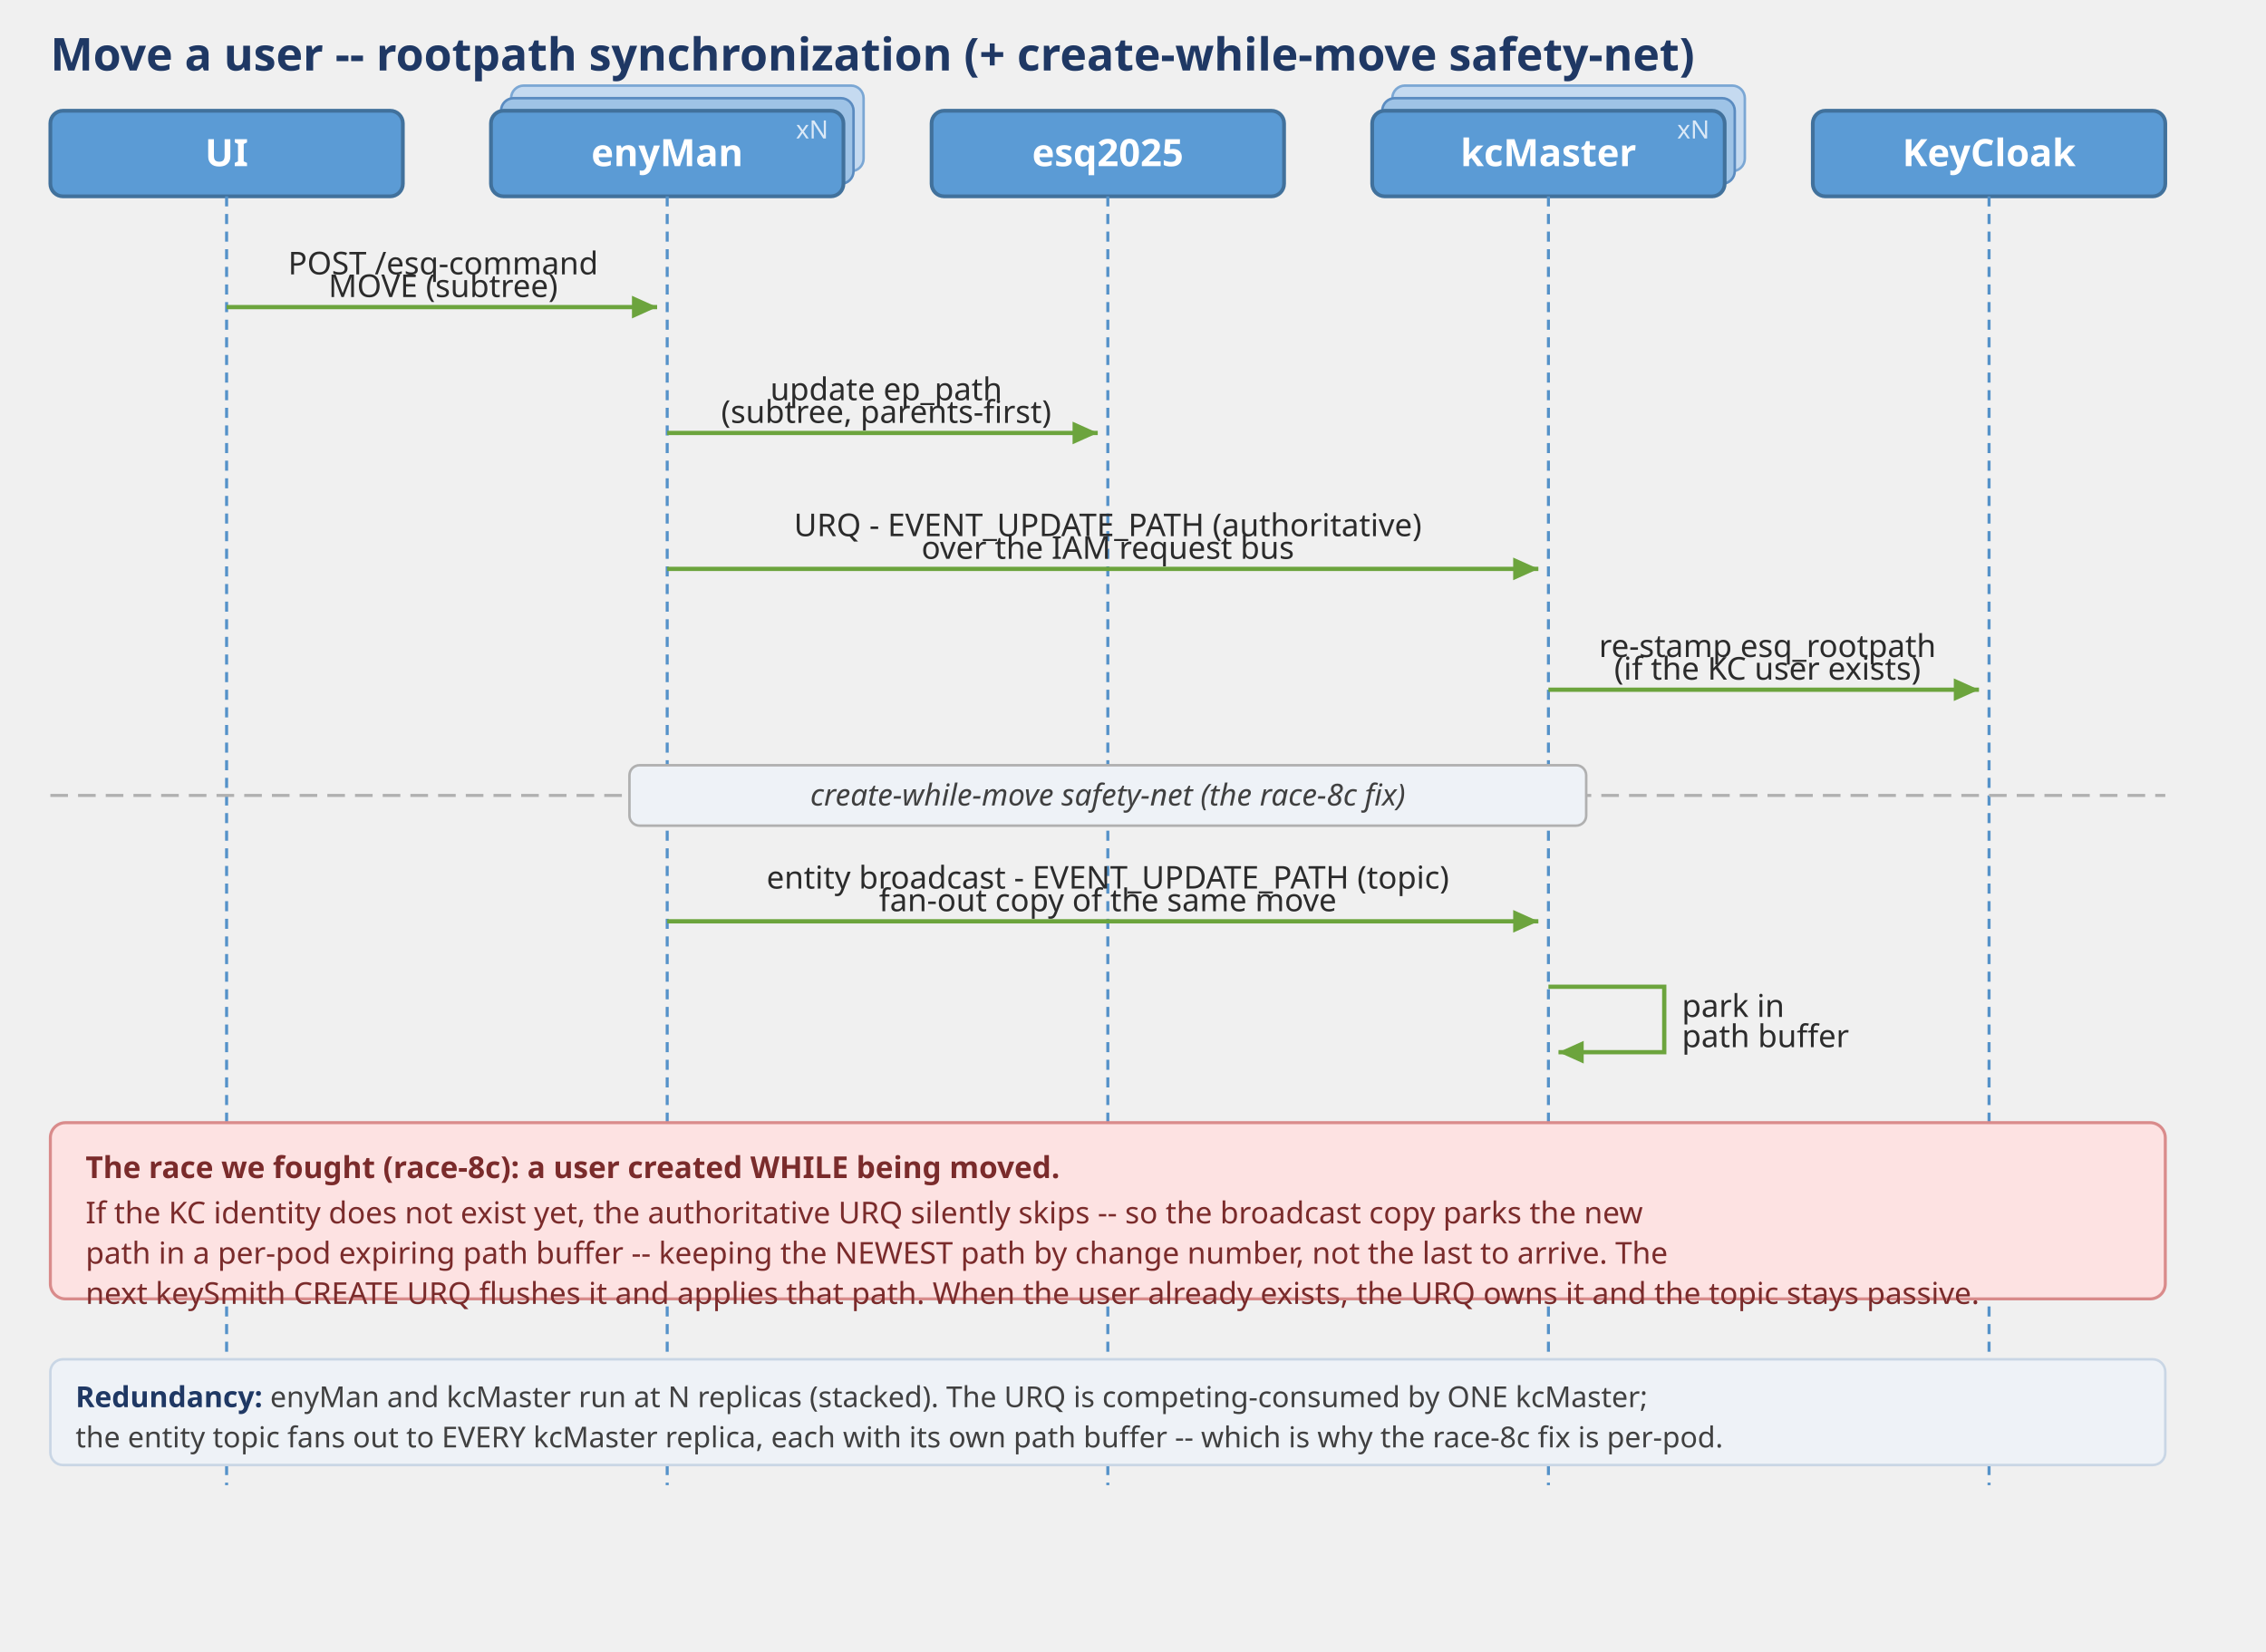
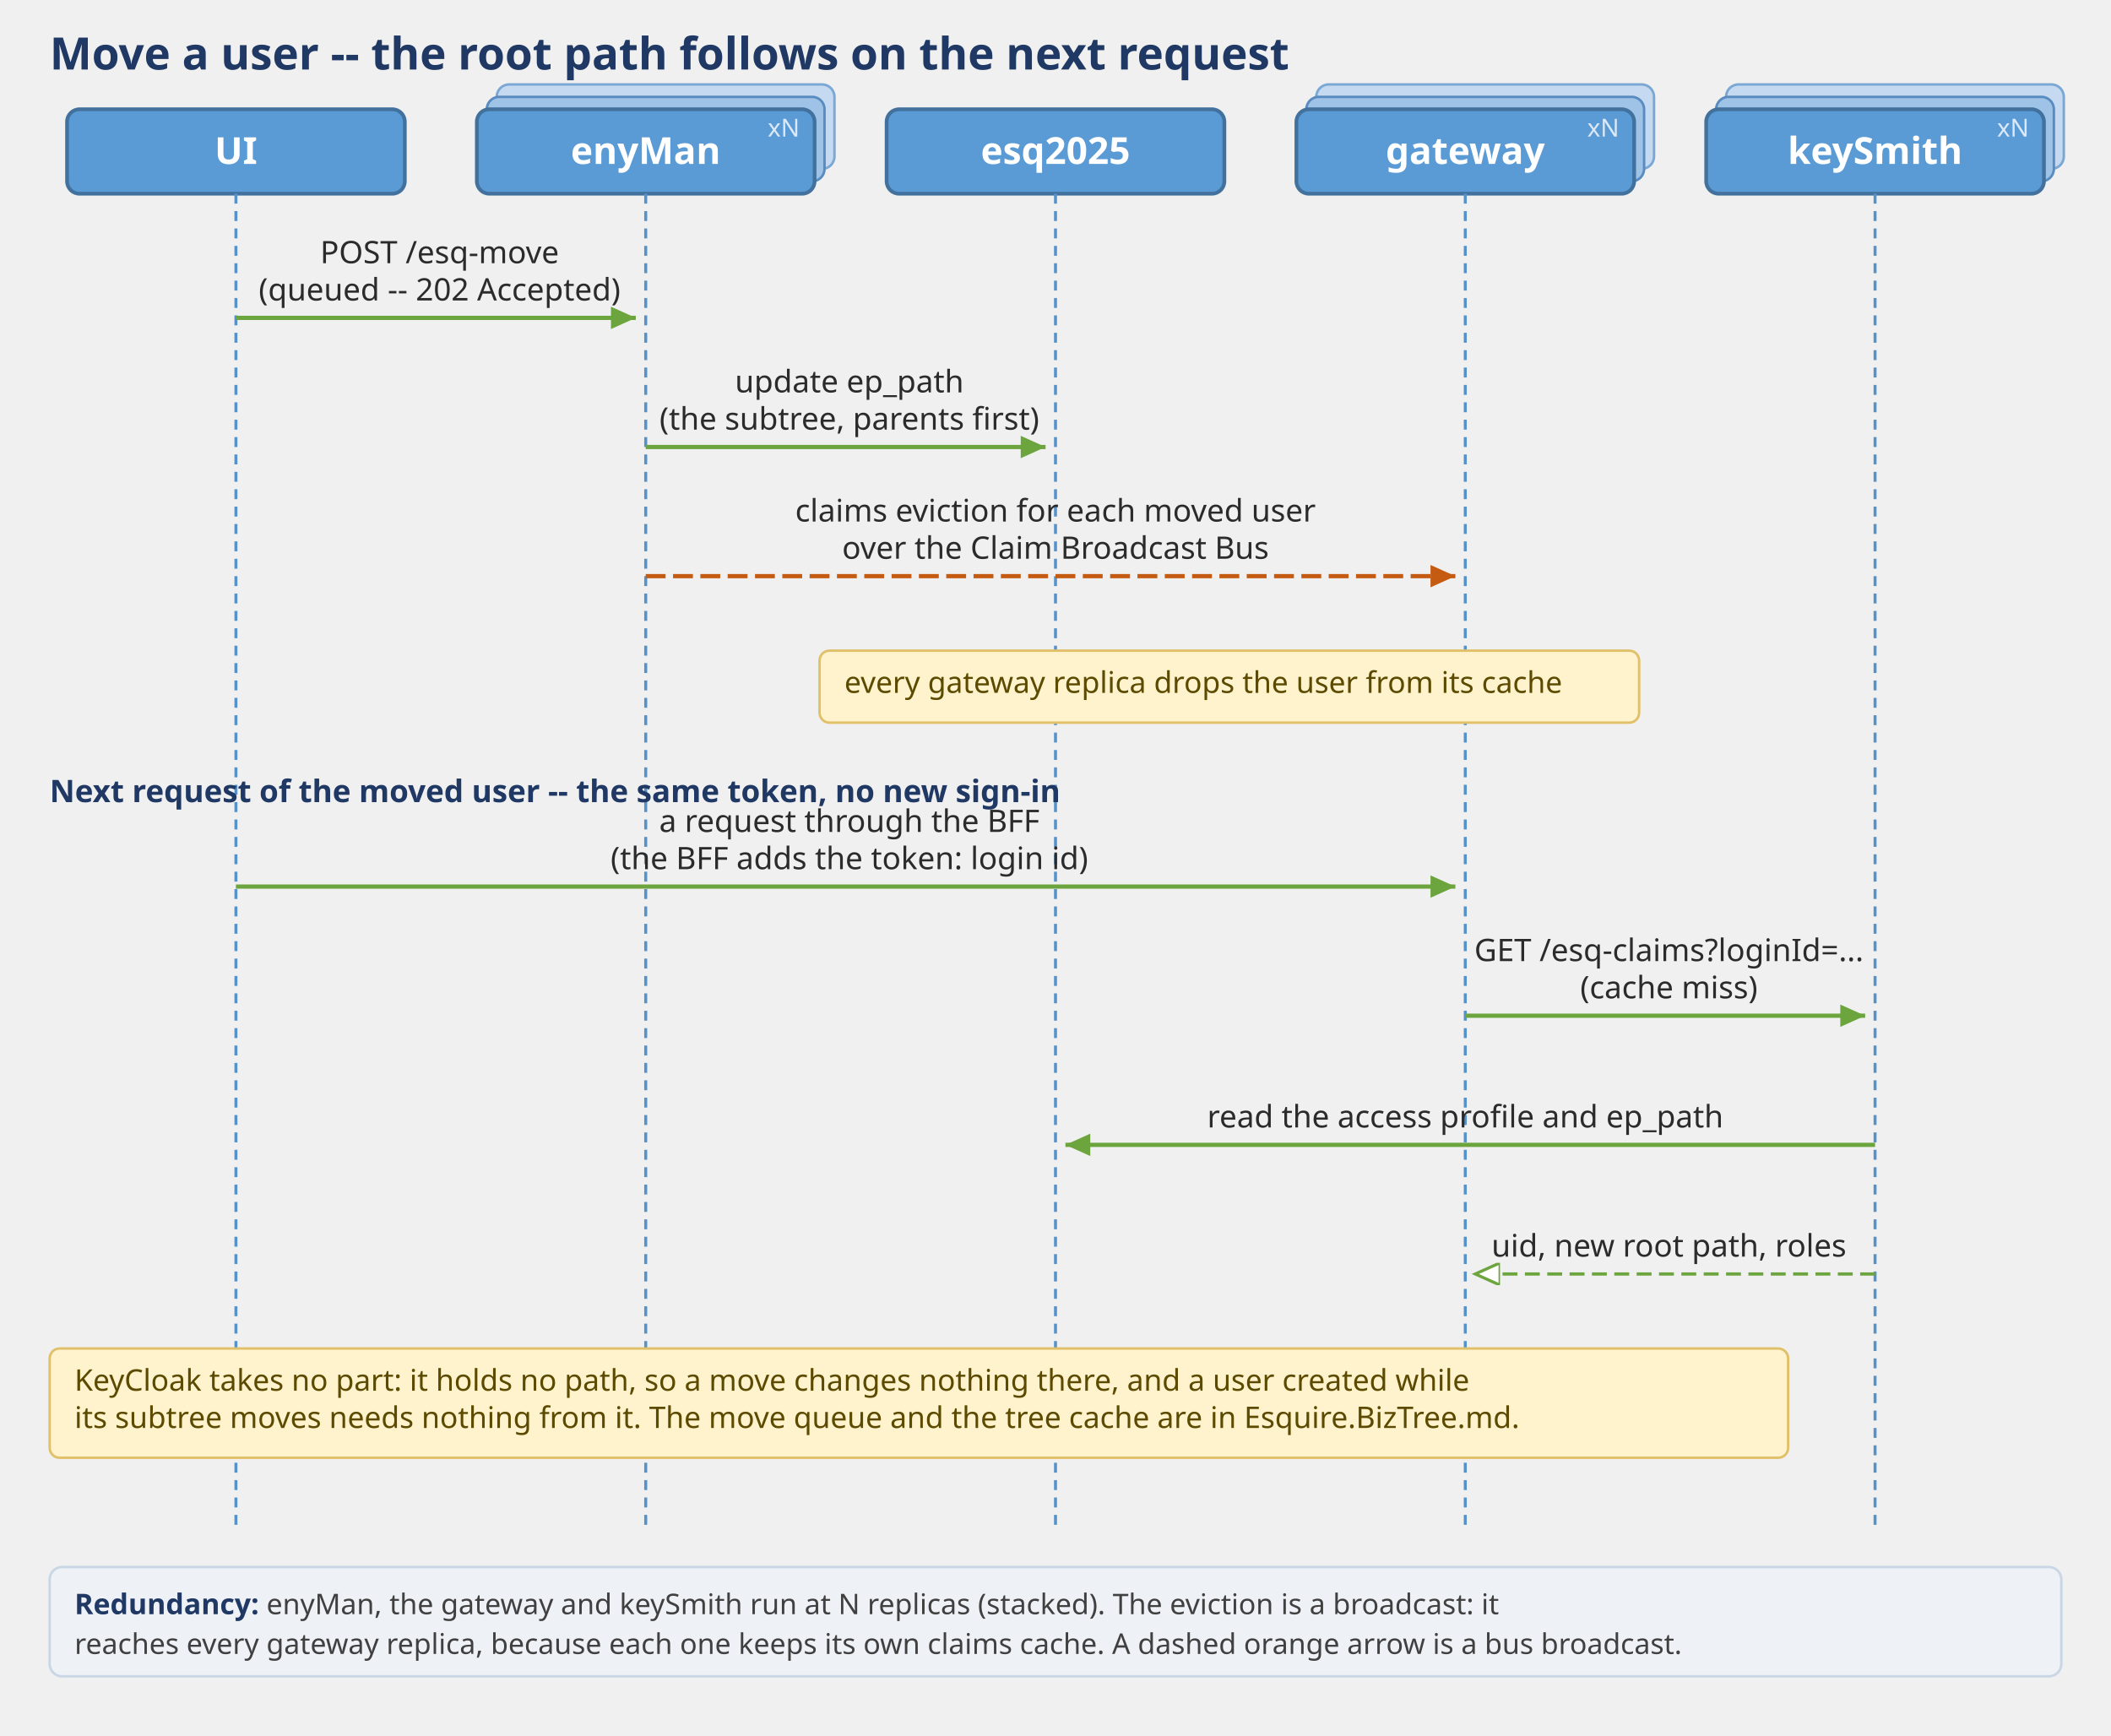
- <svg xmlns="http://www.w3.org/2000/svg" viewBox="0 0 900 656" font-family="Calibri, Segoe UI, sans-serif">
+ <svg xmlns="http://www.w3.org/2000/svg" viewBox="0 0 850 699" font-family="Calibri, Segoe UI, sans-serif">
  <defs>
    <marker id="arw" markerUnits="userSpaceOnUse" markerWidth="12" markerHeight="9" refX="10" refY="4.5" orient="auto">
      <path d="M0,0 L10,4.5 L0,9 Z" fill="#6ca43d" />
+     </marker>
+     <marker id="arwo" markerUnits="userSpaceOnUse" markerWidth="12" markerHeight="9" refX="10" refY="4.5" orient="auto">
+       <path d="M0,0 L10,4.5 L0,9 Z" fill="#ffffff" stroke="#6ca43d" stroke-width="1.2" />
+     </marker>
+     <marker id="arwb" markerUnits="userSpaceOnUse" markerWidth="12" markerHeight="9" refX="10" refY="4.5" orient="auto">
+       <path d="M0,0 L10,4.5 L0,9 Z" fill="#c55a11" />
    </marker>
  </defs>
  <style>
    .hdr{fill:#5b9bd5;stroke:#41719c;stroke-width:1.5}
    .hdrtxt{fill:#ffffff;font-weight:bold;font-size:15px}
    .life{stroke:#5592c9;stroke-width:1.2;stroke-dasharray:4,3}
    .msg{stroke:#6ca43d;stroke-width:1.7;fill:none;marker-end:url(#arw)}
+     .ret{stroke:#6ca43d;stroke-width:1.3;fill:none;stroke-dasharray:6,3;marker-end:url(#arwo)}
+     .bus{stroke:#c55a11;stroke-width:1.7;fill:none;stroke-dasharray:8,3;marker-end:url(#arwb)}
    .mt{fill:#2b2b2b;font-size:12.5px}
    .note{fill:#fff3cd;stroke:#e0c068;stroke-width:1}
    .nt{fill:#5b4a00;font-size:12px}
-     .race{fill:#fde2e2;stroke:#d98b8b;stroke-width:1.2}
-     .racet{fill:#7a2b2b;font-size:12px}
    .title{fill:#1f3864;font-size:18px;font-weight:bold}
+     .sec{fill:#1f3864;font-size:12.5px;font-weight:bold}
    .stk1{fill:#9ec3e6;stroke:#5a8bc0;stroke-width:1}
    .stk2{fill:#c5daf0;stroke:#7ba7d4;stroke-width:1}
    .xn{fill:#dbe9f7;font-size:10px}
    .leg{fill:#eef2f7;stroke:#c9d6e5;stroke-width:1}
    .legt{fill:#404040;font-size:11.5px}
    .legb{fill:#1f3864;font-size:11.5px;font-weight:bold}
-     .div{stroke:#b0b0b0;stroke-width:1.2;stroke-dasharray:7,4}
-     .divbox{fill:#eef2f7;stroke:#b0b0b0;stroke-width:1}
-     .divtxt{fill:#404040;font-size:12px;font-style:italic}
+     .box{fill:#5b9bd5;stroke:#41719c;stroke-width:1.5}
+     .boxs{fill:#dbe9f7;font-size:11px}
+     .busbox{fill:#fbe5d6;stroke:#c55a11;stroke-width:1.2}
+     .bust{fill:#843c0c;font-size:12.5px;font-weight:bold}
+     .bussub{fill:#843c0c;font-size:11px}
+     .lbl{fill:#2b2b2b;font-size:11.5px}
  </style>
-   <text class="title" x="20" y="28">Move a user -- rootpath synchronization (+ create-while-move safety-net)</text>
-   <g>
-     <rect class="hdr" x="20" y="44" width="140" height="34" rx="5" />
-     <text class="hdrtxt" x="90" y="66" text-anchor="middle">UI</text>
-     <line class="life" x1="90" y1="78" x2="90" y2="590" />
-     <rect class="stk2" x="203" y="34" width="140" height="34" rx="5" />
-     <rect class="stk1" x="199" y="39" width="140" height="34" rx="5" />
-     <rect class="hdr" x="195" y="44" width="140" height="34" rx="5" />
-     <text class="hdrtxt" x="265" y="66" text-anchor="middle">enyMan</text>
-     <text class="xn" x="329" y="55" text-anchor="end">xN</text>
-     <line class="life" x1="265" y1="78" x2="265" y2="590" />
-     <rect class="hdr" x="370" y="44" width="140" height="34" rx="5" />
-     <text class="hdrtxt" x="440" y="66" text-anchor="middle">esq2025</text>
-     <line class="life" x1="440" y1="78" x2="440" y2="590" />
-     <rect class="stk2" x="553" y="34" width="140" height="34" rx="5" />
-     <rect class="stk1" x="549" y="39" width="140" height="34" rx="5" />
-     <rect class="hdr" x="545" y="44" width="140" height="34" rx="5" />
-     <text class="hdrtxt" x="615" y="66" text-anchor="middle">kcMaster</text>
-     <text class="xn" x="679" y="55" text-anchor="end">xN</text>
-     <line class="life" x1="615" y1="78" x2="615" y2="590" />
-     <rect class="hdr" x="720" y="44" width="140" height="34" rx="5" />
-     <text class="hdrtxt" x="790" y="66" text-anchor="middle">KeyCloak</text>
-     <line class="life" x1="790" y1="78" x2="790" y2="590" />
-   </g>
-   <line class="msg" x1="90" y1="122" x2="261" y2="122" />
-   <text class="mt" x="176" y="109" text-anchor="middle">POST /esq-command</text>
-   <text class="mt" x="176" y="118" text-anchor="middle" font-size="11">MOVE (subtree)</text>
-   <line class="msg" x1="265" y1="172" x2="436" y2="172" />
-   <text class="mt" x="352" y="159" text-anchor="middle">update ep_path</text>
-   <text class="mt" x="352" y="168" text-anchor="middle" font-size="11">(subtree, parents-first)</text>
-   <line class="msg" x1="265" y1="226" x2="611" y2="226" />
-   <text class="mt" x="440" y="213" text-anchor="middle">URQ - EVENT_UPDATE_PATH   (authoritative)</text>
-   <text class="mt" x="440" y="222" text-anchor="middle" font-size="11">over the IAM request bus</text>
-   <line class="msg" x1="615" y1="274" x2="786" y2="274" />
-   <text class="mt" x="702" y="261" text-anchor="middle">re-stamp esq_rootpath</text>
-   <text class="mt" x="702" y="270" text-anchor="middle" font-size="11">(if the KC user exists)</text>
-   <line class="div" x1="20" y1="316" x2="860" y2="316" />
-   <rect class="divbox" x="250" y="304" width="380" height="24" rx="4" />
-   <text class="divtxt" x="440" y="320" text-anchor="middle">create-while-move safety-net (the race-8c fix)</text>
-   <line class="msg" x1="265" y1="366" x2="611" y2="366" />
-   <text class="mt" x="440" y="353" text-anchor="middle">entity broadcast - EVENT_UPDATE_PATH   (topic)</text>
-   <text class="mt" x="440" y="362" text-anchor="middle" font-size="11">fan-out copy of the same move</text>
-   <path class="msg" d="M615,392 h46 v26 h-42" />
-   <text class="mt" x="668" y="404" font-size="11">park in</text>
-   <text class="mt" x="668" y="416" font-size="11">path buffer</text>
-   <rect class="race" x="20" y="446" width="840" height="70" rx="6" />
-   <text class="racet" x="34" y="468" font-weight="bold">The race we fought (race-8c): a user created WHILE being moved.</text>
-   <text class="racet" x="34" y="486">If the KC identity does not exist yet, the authoritative URQ silently skips -- so the broadcast copy parks the new</text>
-   <text class="racet" x="34" y="502">path in a per-pod expiring path buffer -- keeping the NEWEST path by change number, not the last to arrive. The</text>
-   <text class="racet" x="34" y="518">next keySmith CREATE URQ flushes it and applies that path. When the user already exists, the URQ owns it and the topic stays passive.</text>
-   <rect class="leg" x="20" y="540" width="840" height="42" rx="5" />
-   <text class="legt" x="30" y="559">
-     <tspan class="legb">Redundancy:</tspan> enyMan and kcMaster run at N replicas (stacked). The URQ is competing-consumed by ONE kcMaster;</text>
-   <text class="legt" x="30" y="575">the entity topic fans out to EVERY kcMaster replica, each with its own path buffer -- which is why the race-8c fix is per-pod.</text>
+   <text class="title" x="20" y="28">Move a user -- the root path follows on the next request</text>
+   <rect class="hdr" x="27" y="44" width="136" height="34" rx="5" />
+   <text class="hdrtxt" x="95" y="66" text-anchor="middle">UI</text>
+   <line class="life" x1="95" y1="78" x2="95" y2="617" />
+   <rect class="stk2" x="200" y="34" width="136" height="34" rx="5" />
+   <rect class="stk1" x="196" y="39" width="136" height="34" rx="5" />
+   <rect class="hdr" x="192" y="44" width="136" height="34" rx="5" />
+   <text class="hdrtxt" x="260" y="66" text-anchor="middle">enyMan</text>
+   <text class="xn" x="322" y="55" text-anchor="end">xN</text>
+   <line class="life" x1="260" y1="78" x2="260" y2="617" />
+   <rect class="hdr" x="357" y="44" width="136" height="34" rx="5" />
+   <text class="hdrtxt" x="425" y="66" text-anchor="middle">esq2025</text>
+   <line class="life" x1="425" y1="78" x2="425" y2="617" />
+   <rect class="stk2" x="530" y="34" width="136" height="34" rx="5" />
+   <rect class="stk1" x="526" y="39" width="136" height="34" rx="5" />
+   <rect class="hdr" x="522" y="44" width="136" height="34" rx="5" />
+   <text class="hdrtxt" x="590" y="66" text-anchor="middle">gateway</text>
+   <text class="xn" x="652" y="55" text-anchor="end">xN</text>
+   <line class="life" x1="590" y1="78" x2="590" y2="617" />
+   <rect class="stk2" x="695" y="34" width="136" height="34" rx="5" />
+   <rect class="stk1" x="691" y="39" width="136" height="34" rx="5" />
+   <rect class="hdr" x="687" y="44" width="136" height="34" rx="5" />
+   <text class="hdrtxt" x="755" y="66" text-anchor="middle">keySmith</text>
+   <text class="xn" x="817" y="55" text-anchor="end">xN</text>
+   <line class="life" x1="755" y1="78" x2="755" y2="617" />
+   <line class="msg" x1="95" y1="128" x2="256" y2="128" />
+   <text class="mt" x="177" y="106" text-anchor="middle">POST /esq-move</text>
+   <text class="mt" x="177" y="121" text-anchor="middle" font-size="11">(queued -- 202 Accepted)</text>
+   <line class="msg" x1="260" y1="180" x2="421" y2="180" />
+   <text class="mt" x="342" y="158" text-anchor="middle">update ep_path</text>
+   <text class="mt" x="342" y="173" text-anchor="middle" font-size="11">(the subtree, parents first)</text>
+   <line class="bus" x1="260" y1="232" x2="586" y2="232" />
+   <text class="mt" x="425" y="210" text-anchor="middle">claims eviction for each moved user</text>
+   <text class="mt" x="425" y="225" text-anchor="middle" font-size="11">over the Claim Broadcast Bus</text>
+   <rect class="note" x="330" y="262" width="330" height="29" rx="4" />
+   <text class="nt" x="340" y="279">every gateway replica drops the user from its cache</text>
+   <text class="sec" x="20" y="323">Next request of the moved user -- the same token, no new sign-in</text>
+   <line class="msg" x1="95" y1="357" x2="586" y2="357" />
+   <text class="mt" x="342" y="335" text-anchor="middle">a request through the BFF</text>
+   <text class="mt" x="342" y="350" text-anchor="middle" font-size="11">(the BFF adds the token: login id)</text>
+   <line class="msg" x1="590" y1="409" x2="751" y2="409" />
+   <text class="mt" x="672" y="387" text-anchor="middle">GET /esq-claims?loginId=...</text>
+   <text class="mt" x="672" y="402" text-anchor="middle" font-size="11">(cache miss)</text>
+   <line class="msg" x1="755" y1="461" x2="429" y2="461" />
+   <text class="mt" x="590" y="454" text-anchor="middle" font-size="11.5">read the access profile and ep_path</text>
+   <line class="ret" x1="755" y1="513" x2="594" y2="513" />
+   <text class="mt" x="672" y="506" text-anchor="middle" font-size="11.5">uid, new root path, roles</text>
+   <rect class="note" x="20" y="543" width="700" height="44" rx="4" />
+   <text class="nt" x="30" y="560">KeyCloak takes no part: it holds no path, so a move changes nothing there, and a user created while</text>
+   <text class="nt" x="30" y="575">its subtree moves needs nothing from it. The move queue and the tree cache are in Esquire.BizTree.md.</text>
+   <rect class="leg" x="20" y="631" width="810" height="44" rx="5" />
+   <text class="legt" x="30" y="650">
+     <tspan class="legb">Redundancy:</tspan> enyMan, the gateway and keySmith run at N replicas (stacked). The eviction is a broadcast: it</text>
+   <text class="legt" x="30" y="666">reaches every gateway replica, because each one keeps its own claims cache. A dashed orange arrow is a bus broadcast.</text>
</svg>
